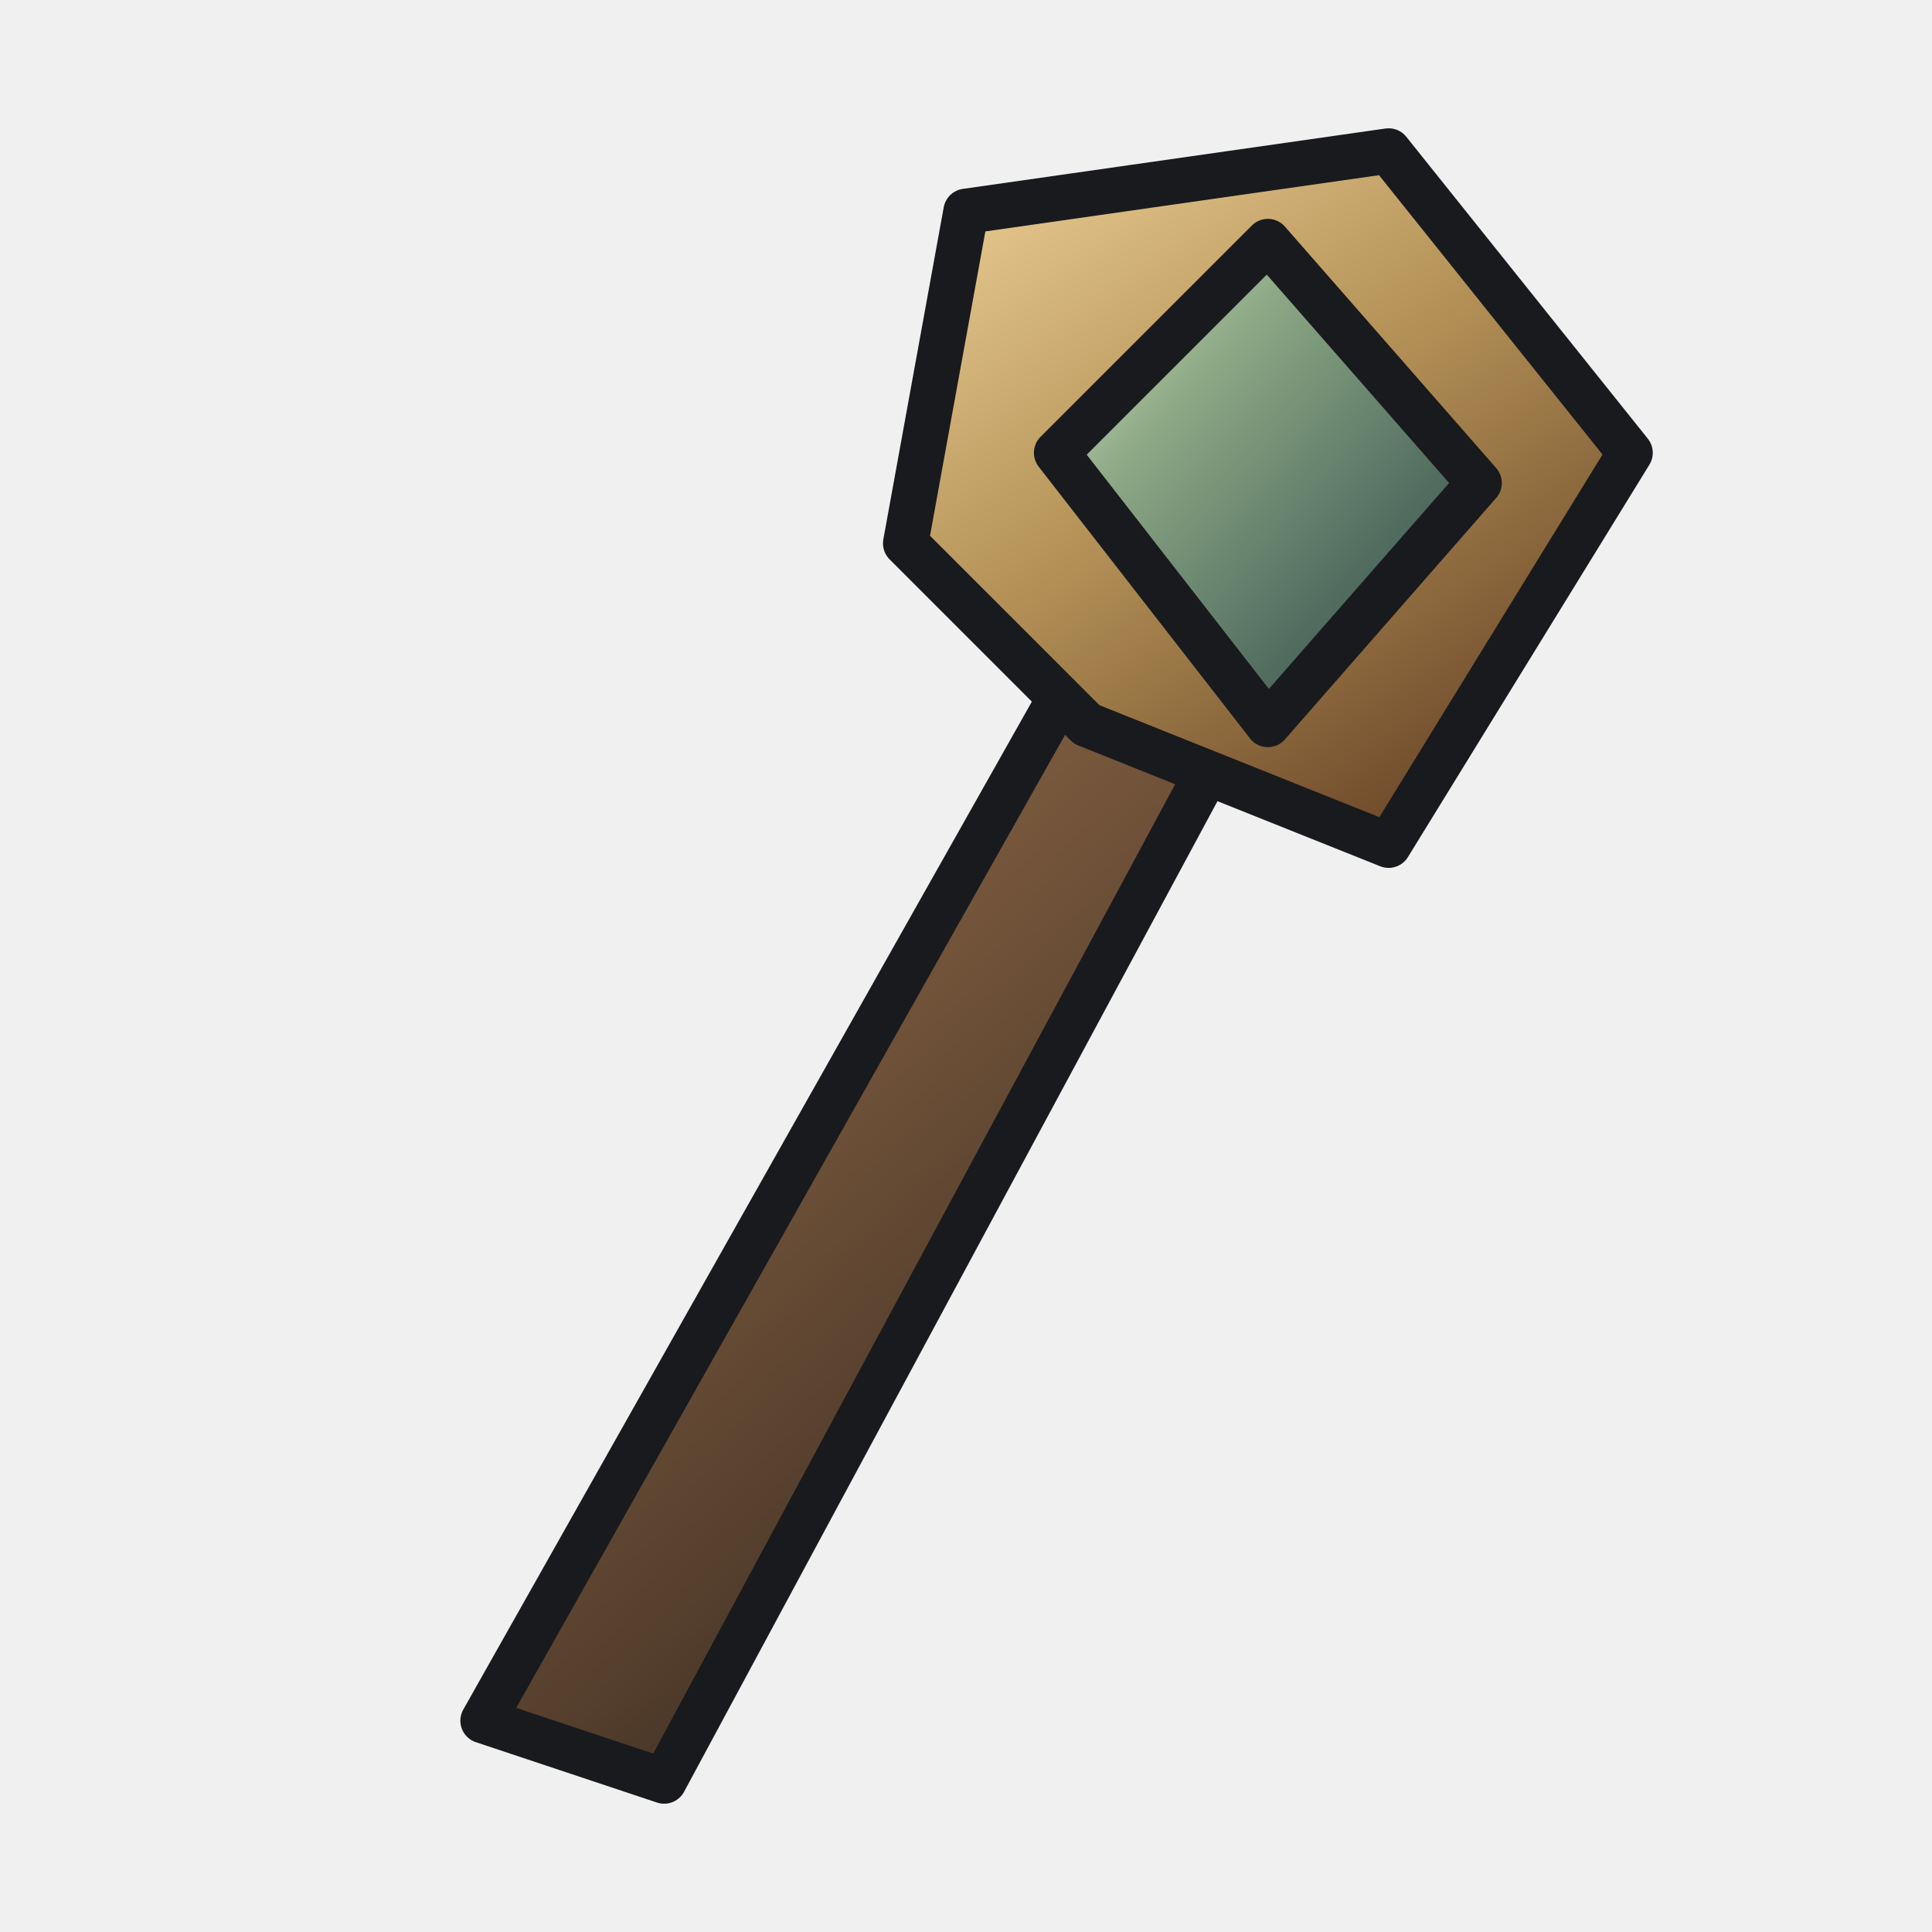
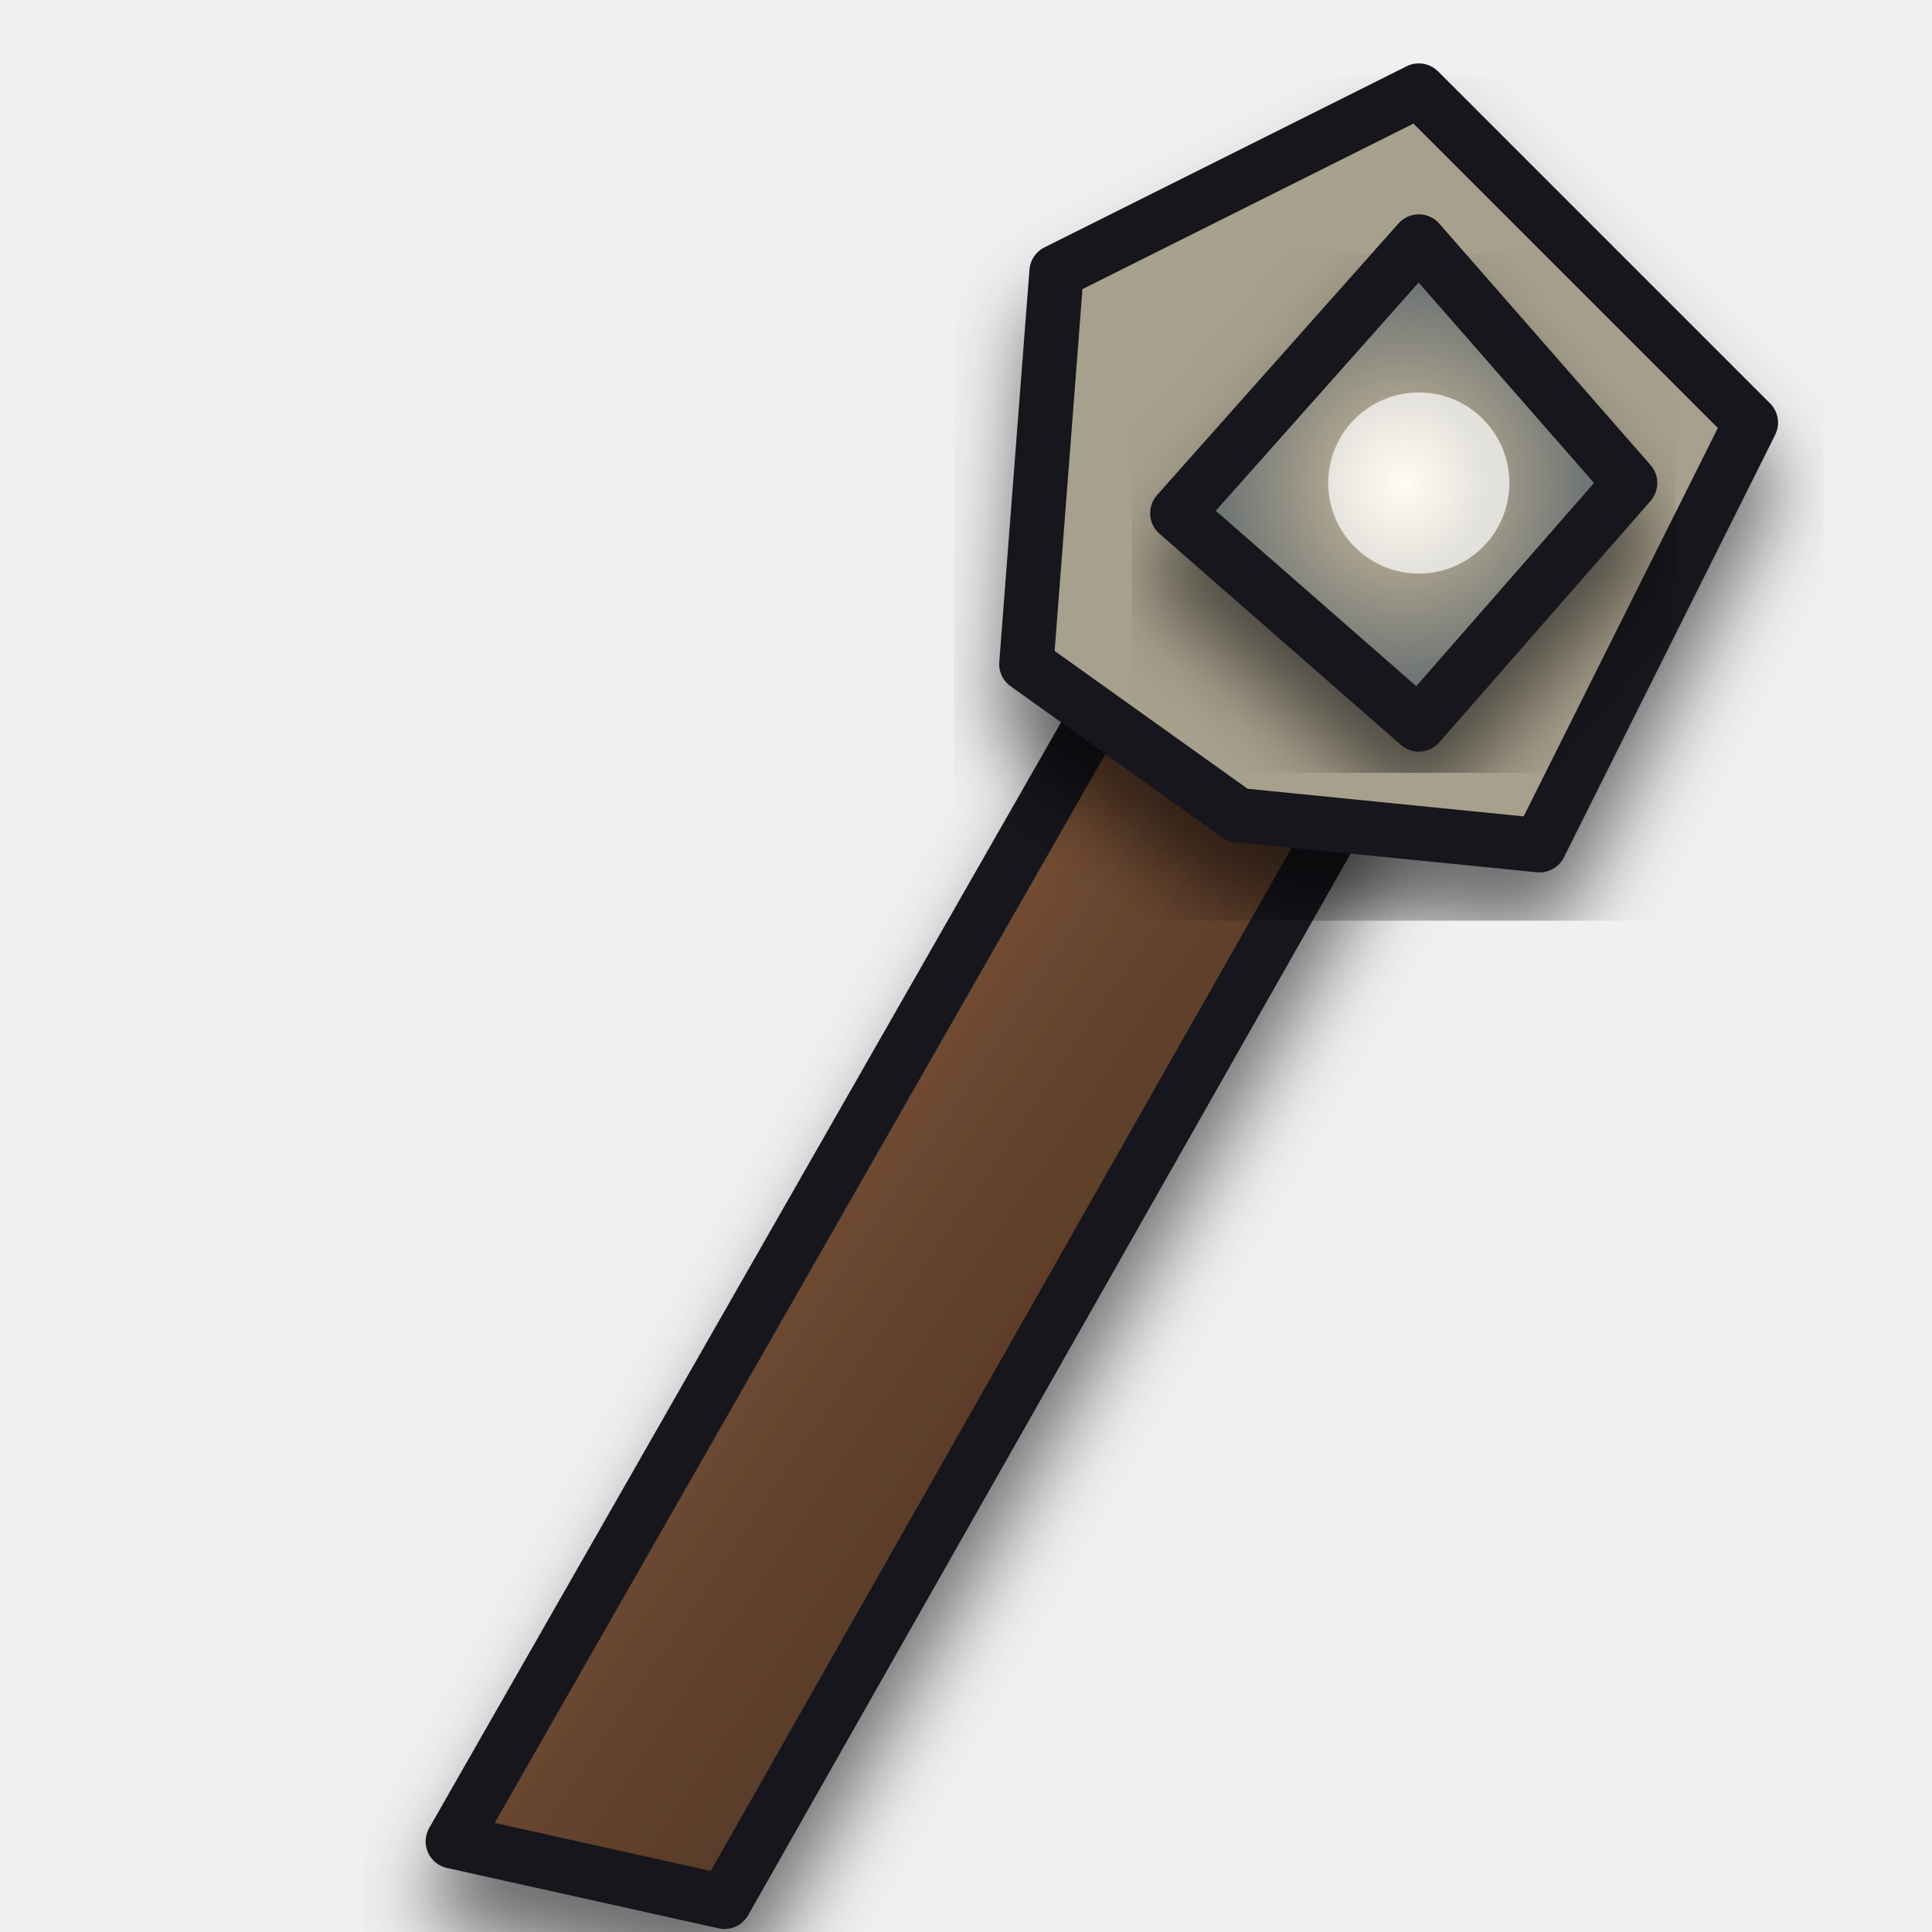
<svg xmlns="http://www.w3.org/2000/svg" viewBox="0 0 64 64" role="img">
  <defs>
-     <linearGradient id="metal" x2=".8" y2="1">
-       <stop stop-color="#d1d5cb" />
-       <stop offset=".44" stop-color="#788995" />
-       <stop offset=".55" stop-color="#b6c0be" />
-       <stop offset="1" stop-color="#394553" />
+     <linearGradient id="metal" x1="0" y1="0" x2="1" y2="1">
+       <stop stop-color="#d4d9dc" />
+       <stop offset=".5" stop-color="#59636a" />
+       <stop offset=".72" stop-color="#d4d9dc" />
+       <stop offset="1" stop-color="#252a2d" />
    </linearGradient>
-     <linearGradient id="gold" x2=".7" y2="1">
-       <stop stop-color="#f0d39a" />
-       <stop offset=".5" stop-color="#b39156" />
-       <stop offset="1" stop-color="#6a4628" />
+     <linearGradient id="wood" x1="0" y1="0" x2="1" y2="1">
+       <stop stop-color="#b17b4e" />
+       <stop offset=".5" stop-color="#68452f" />
+       <stop offset="1" stop-color="#2f2019" />
    </linearGradient>
-     <linearGradient id="leather" x2=".6" y2="1">
-       <stop stop-color="#a57e58" />
-       <stop offset=".5" stop-color="#715339" />
-       <stop offset="1" stop-color="#372920" />
-     </linearGradient>
-     <linearGradient id="cloth" x2="1" y2="1">
-       <stop stop-color="#8eaa86" />
-       <stop offset="1" stop-color="#252b30" />
-     </linearGradient>
-     <linearGradient id="gem" x2="1" y2="1">
-       <stop stop-color="#eff2d8" />
-       <stop offset=".3" stop-color="#8eaa86" />
-       <stop offset="1" stop-color="#243e43" />
-     </linearGradient>
-     <linearGradient id="bone" x2="1" y2="1">
-       <stop stop-color="#f0e2ba" />
-       <stop offset="1" stop-color="#958363" />
-     </linearGradient>
-     <linearGradient id="leaf" x2="1" y2="1">
-       <stop stop-color="#a4b47c" />
-       <stop offset="1" stop-color="#3d5540" />
-     </linearGradient>
+     <radialGradient id="gem">
+       <stop stop-color="#fff7d1" />
+       <stop offset=".35" stop-color="#a7a08d" />
+       <stop offset="1" stop-color="#59636a" />
+     </radialGradient>
+     <filter id="sh">
+       <feDropShadow dx="0" dy="2" stdDeviation="1.3" flood-color="#000" flood-opacity=".55" />
+     </filter>
  </defs>
-   <g fill="url(#metal)" stroke="#191a1d" stroke-width="1.5" stroke-linejoin="round" stroke-linecap="round">
-     <path d="m16 57 22-39 5 2-21 39Z" fill="url(#leather)" />
-     <path d="M30 18 32 7 46 5 54 15 46 28 36 24Z" fill="url(#gold)" />
-     <path d="m35 15 7-7 7 8-7 8Z" fill="url(#gem)" />
+   <g>
+     <path d="M15 61 L39 19 L45 26 L24 63 Z" fill="url(#wood)" stroke="#17191b" stroke-width="1.8" stroke-linejoin="round" stroke-linecap="round" filter="url(#sh)" />
+     <path d="M34 22 L35 9 L47 3 L58 14 L51 28 L41 27 Z" fill="#a7a08d" stroke="#17191b" stroke-width="1.8" stroke-linejoin="round" stroke-linecap="round" filter="url(#sh)" />
+     <path d="M39 17 L47 8 L54 16 L47 24 Z" fill="url(#gem)" stroke="#17191b" stroke-width="1.8" stroke-linejoin="round" stroke-linecap="round" filter="url(#sh)" />
+     <circle cx="47" cy="16" r="3" fill="#fff" opacity=".7" />
  </g>
</svg>
